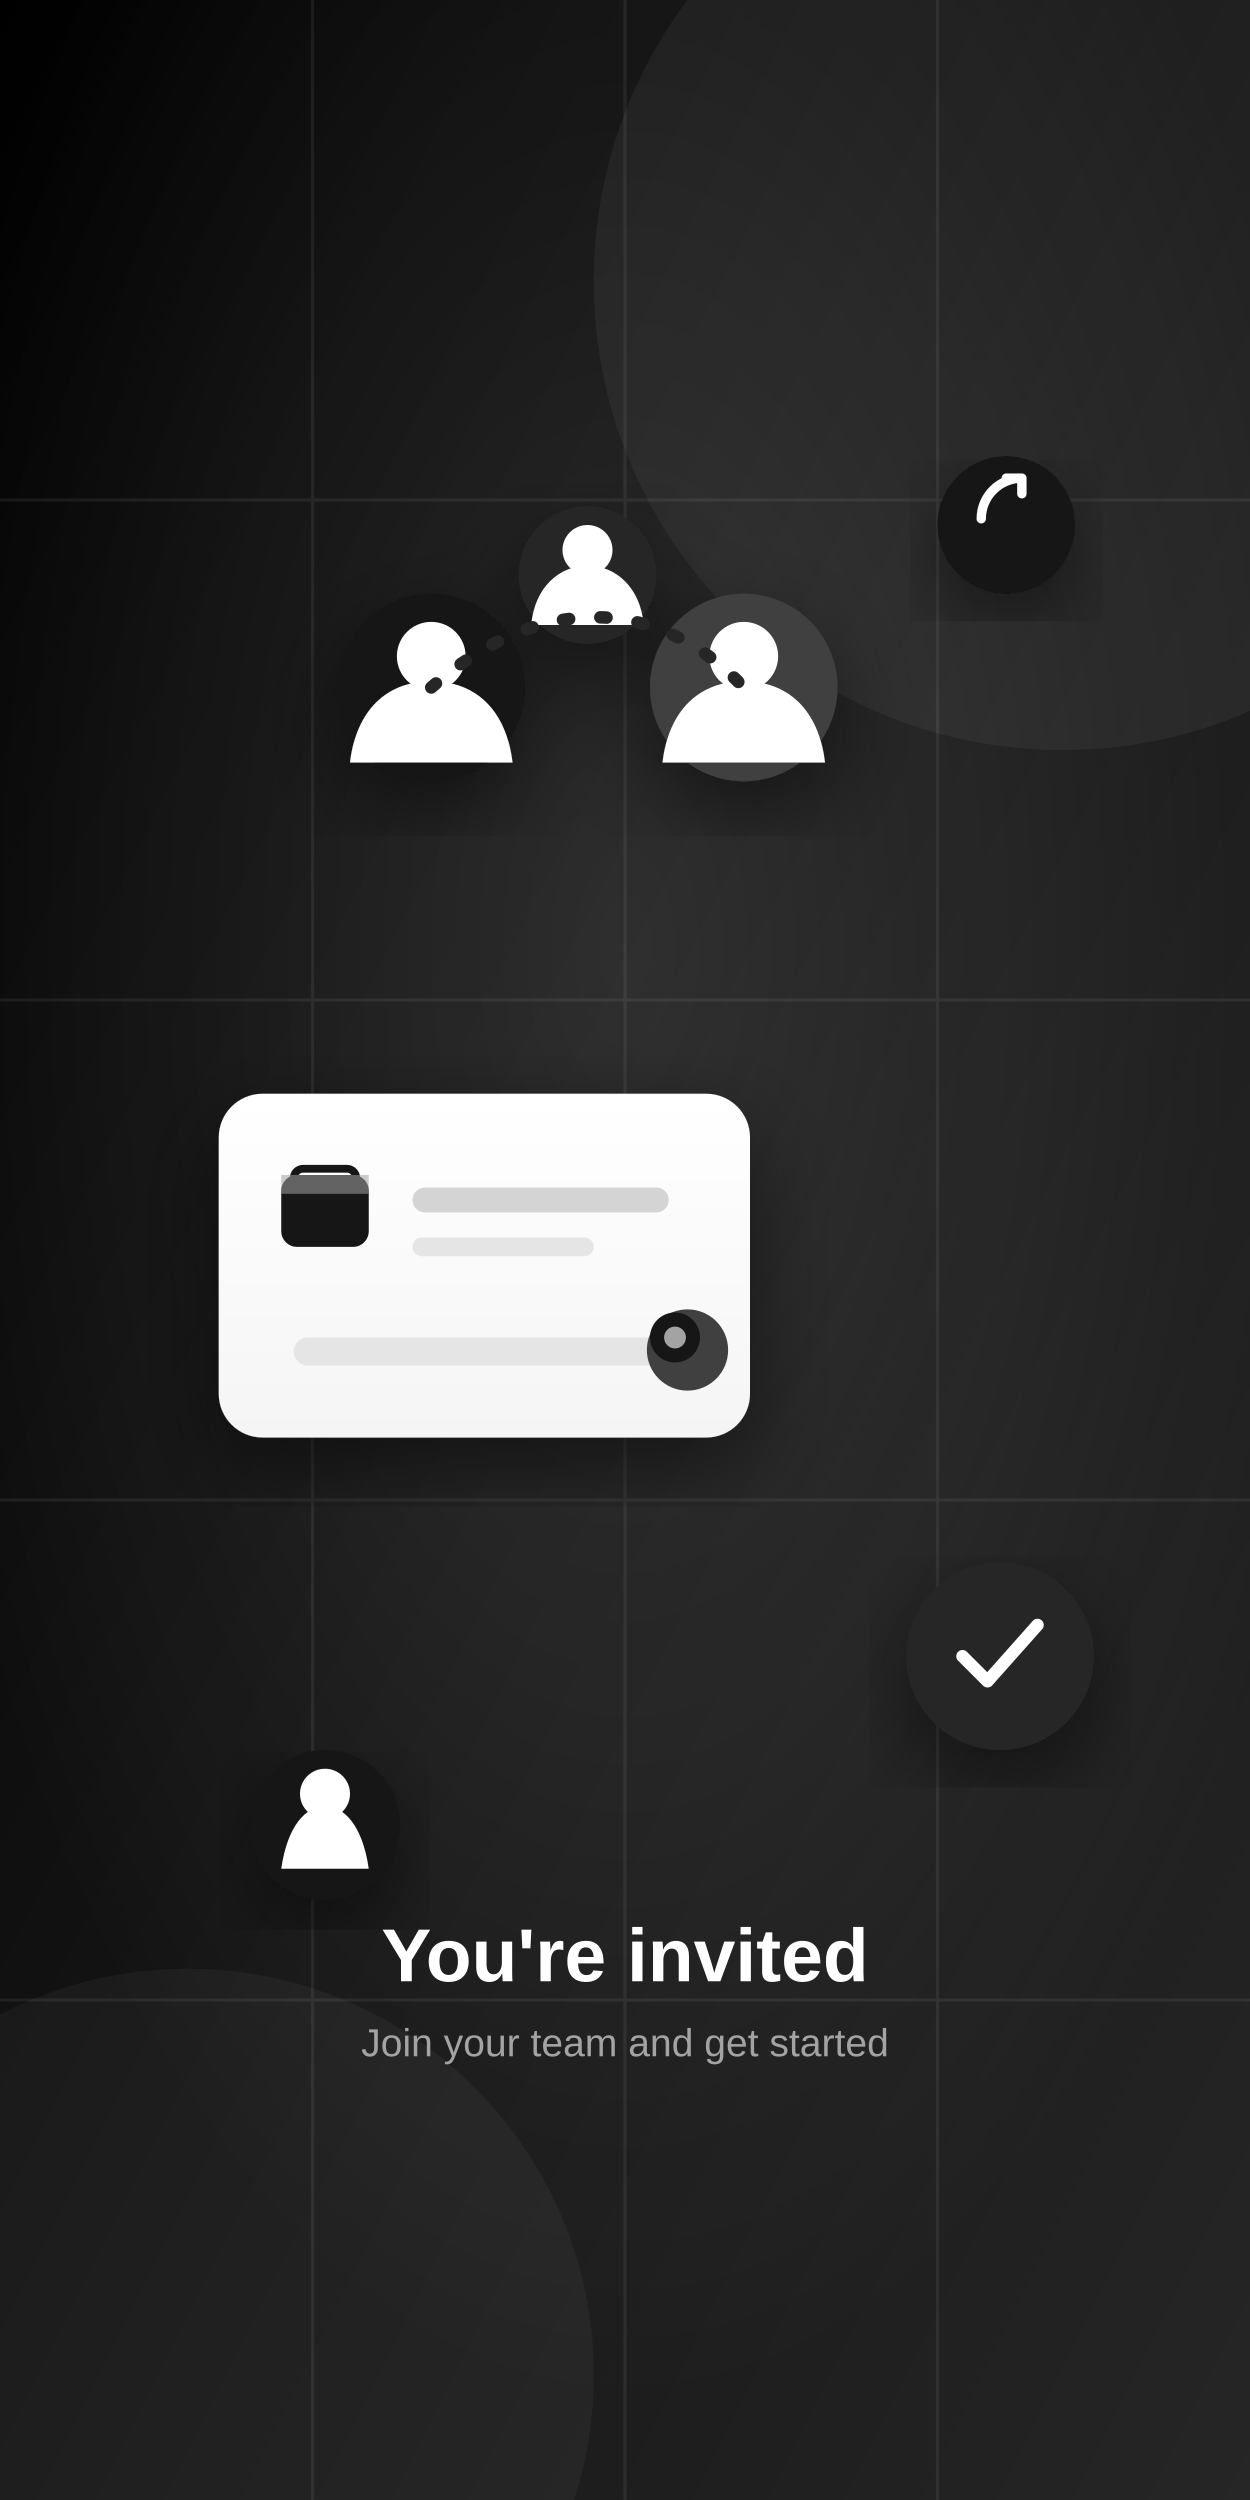
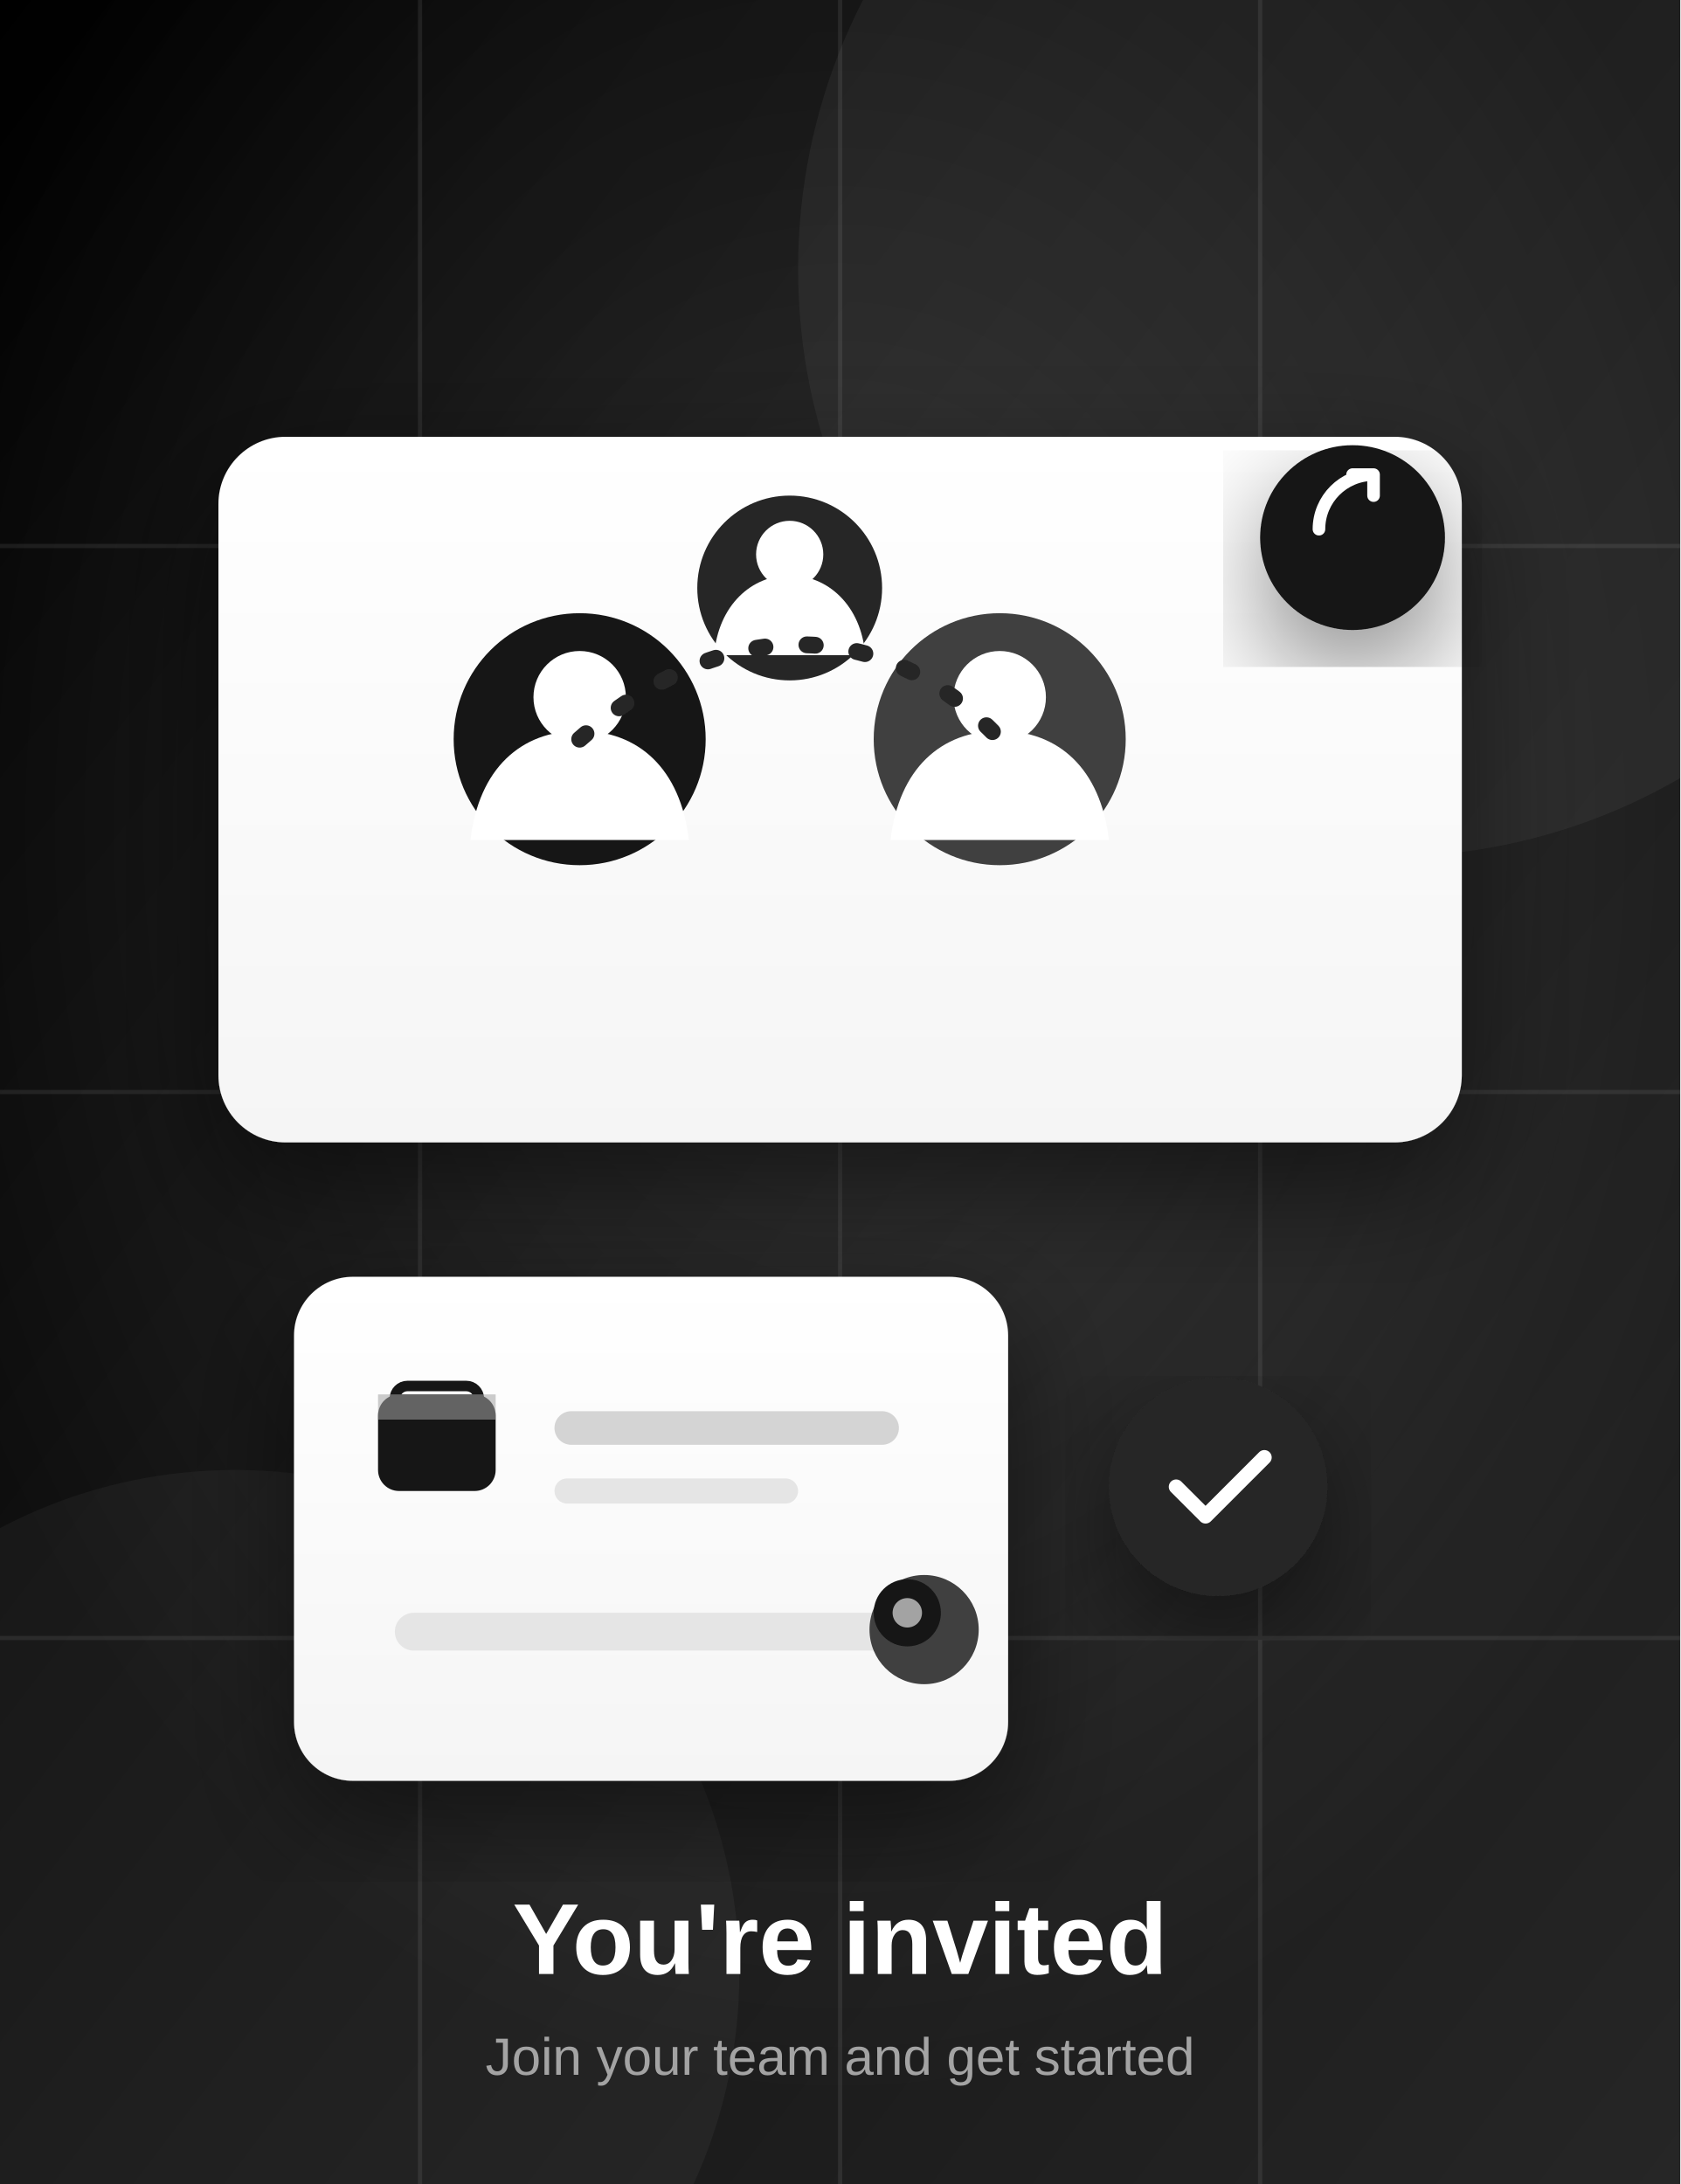
- <svg xmlns="http://www.w3.org/2000/svg" viewBox="0 0 400 800" preserveAspectRatio="xMidYMid slice">
+ <svg xmlns="http://www.w3.org/2000/svg" viewBox="0 0 400 520" preserveAspectRatio="xMidYMid slice">
  <defs>
    <linearGradient id="bg" x1="0" y1="0" x2="1" y2="1">
      <stop offset="0" stop-color="#000000" />
      <stop offset="0.55" stop-color="#171717" />
      <stop offset="1" stop-color="#262626" />
    </linearGradient>
    <linearGradient id="card" x1="0" y1="0" x2="0" y2="1">
      <stop offset="0" stop-color="#ffffff" />
      <stop offset="1" stop-color="#f5f5f5" />
    </linearGradient>
    <filter id="shadow" x="-20%" y="-20%" width="140%" height="140%">
      <feDropShadow dx="0" dy="10" stdDeviation="14" flood-color="#000000" flood-opacity="0.5" />
    </filter>
    <radialGradient id="glow" cx="50%" cy="38%" r="58%">
-       <stop offset="0" stop-color="#ffffff" stop-opacity="0.12" />
+       <stop offset="0" stop-color="#ffffff" stop-opacity="0.13" />
      <stop offset="1" stop-color="#ffffff" stop-opacity="0" />
    </radialGradient>
  </defs>
-   <rect width="400" height="800" fill="url(#bg)" />
-   <rect width="400" height="800" fill="url(#glow)" />
-   <circle cx="340" cy="90" r="150" fill="#ffffff" opacity="0.05" />
-   <circle cx="60" cy="760" r="130" fill="#ffffff" opacity="0.04" />
-   <g opacity="0.07" stroke="#ffffff" stroke-width="1">
-     <line x1="0" y1="160" x2="400" y2="160" />
-     <line x1="0" y1="320" x2="400" y2="320" />
-     <line x1="0" y1="480" x2="400" y2="480" />
-     <line x1="0" y1="640" x2="400" y2="640" />
-     <line x1="100" y1="0" x2="100" y2="800" />
-     <line x1="200" y1="0" x2="200" y2="800" />
-     <line x1="300" y1="0" x2="300" y2="800" />
+   <rect width="400" height="520" fill="url(#bg)" />
+   <rect width="400" height="520" fill="url(#glow)" />
+   <circle cx="330" cy="64" r="140" fill="#ffffff" opacity="0.05" />
+   <circle cx="56" cy="470" r="120" fill="#ffffff" opacity="0.04" />
+   <g opacity="0.08" stroke="#ffffff" stroke-width="1">
+     <line x1="0" y1="130" x2="400" y2="130" />
+     <line x1="0" y1="260" x2="400" y2="260" />
+     <line x1="0" y1="390" x2="400" y2="390" />
+     <line x1="100" y1="0" x2="100" y2="520" />
+     <line x1="200" y1="0" x2="200" y2="520" />
+     <line x1="300" y1="0" x2="300" y2="520" />
  </g>
  <g filter="url(#shadow)">
-     <circle cx="138" cy="220" r="30" fill="#171717" />
-     <circle cx="138" cy="210" r="11" fill="#ffffff" />
-     <path d="M112 244c2-17 12-26 26-26s24 9 26 26" fill="#ffffff" />
-     <circle cx="238" cy="220" r="30" fill="#404040" />
-     <circle cx="238" cy="210" r="11" fill="#ffffff" />
-     <path d="M212 244c2-17 12-26 26-26s24 9 26 26" fill="#ffffff" />
-     <circle cx="188" cy="184" r="22" fill="#262626" />
-     <circle cx="188" cy="176" r="8" fill="#ffffff" />
-     <path d="M170 200c1-12 9-19 18-19s17 7 18 19" fill="#ffffff" />
-     <path d="M138 220c34-30 72-30 100 0" stroke="#262626" stroke-width="4" stroke-dasharray="2 10" fill="none" stroke-linecap="round" />
+     <rect x="52" y="104" width="296" height="168" rx="16" fill="url(#card)" />
+     <circle cx="138" cy="176" r="30" fill="#171717" />
+     <circle cx="138" cy="166" r="11" fill="#ffffff" />
+     <path d="M112 200c2-17 12-26 26-26s24 9 26 26" fill="#ffffff" />
+     <circle cx="238" cy="176" r="30" fill="#404040" />
+     <circle cx="238" cy="166" r="11" fill="#ffffff" />
+     <path d="M212 200c2-17 12-26 26-26s24 9 26 26" fill="#ffffff" />
+     <circle cx="188" cy="140" r="22" fill="#262626" />
+     <circle cx="188" cy="132" r="8" fill="#ffffff" />
+     <path d="M170 156c1-12 9-19 18-19s17 7 18 19" fill="#ffffff" />
+     <path d="M138 176c34-30 72-30 100 0" stroke="#262626" stroke-width="4" stroke-dasharray="2 10" fill="none" stroke-linecap="round" />
  </g>
  <g filter="url(#shadow)">
-     <circle cx="322" cy="168" r="22" fill="#171717" />
-     <path d="M314 166a13 13 0 0113-13m0 0v5m0-5h-5" stroke="#ffffff" stroke-width="3" fill="none" stroke-linecap="round" stroke-linejoin="round" />
+     <circle cx="322" cy="128" r="22" fill="#171717" />
+     <path d="M314 126a13 13 0 0113-13m0 0v5m0-5h-5" stroke="#ffffff" stroke-width="3" fill="none" stroke-linecap="round" stroke-linejoin="round" />
  </g>
  <g filter="url(#shadow)">
-     <rect x="70" y="350" width="170" height="110" rx="14" fill="url(#card)" />
-     <rect x="94" y="374" width="20" height="15" rx="3" fill="#ffffff" stroke="#171717" stroke-width="2.5" />
-     <rect x="90" y="376" width="28" height="23" rx="5" fill="#171717" />
-     <rect x="90" y="376" width="28" height="6" fill="#a3a3a3" opacity="0.55" />
-     <rect x="132" y="380" width="82" height="8" rx="4" fill="#d4d4d4" />
-     <rect x="132" y="396" width="58" height="6" rx="3" fill="#e5e5e5" />
-     <rect x="94" y="428" width="122" height="9" rx="4.5" fill="#e5e5e5" />
-     <circle cx="220" cy="432" r="13" fill="#404040" />
-     <circle cx="216" cy="428" r="8" fill="#171717" />
-     <circle cx="216" cy="428" r="3.5" fill="#a3a3a3" />
+     <rect x="70" y="304" width="170" height="120" rx="14" fill="url(#card)" />
+     <rect x="94" y="330" width="20" height="15" rx="3" fill="#ffffff" stroke="#171717" stroke-width="2.5" />
+     <rect x="90" y="332" width="28" height="23" rx="5" fill="#171717" />
+     <rect x="90" y="332" width="28" height="6" fill="#a3a3a3" opacity="0.55" />
+     <rect x="132" y="336" width="82" height="8" rx="4" fill="#d4d4d4" />
+     <rect x="132" y="352" width="58" height="6" rx="3" fill="#e5e5e5" />
+     <rect x="94" y="384" width="122" height="9" rx="4.5" fill="#e5e5e5" />
+     <circle cx="220" cy="388" r="13" fill="#404040" />
+     <circle cx="216" cy="384" r="8" fill="#171717" />
+     <circle cx="216" cy="384" r="3.5" fill="#a3a3a3" />
  </g>
  <g filter="url(#shadow)">
-     <circle cx="320" cy="530" r="30" fill="#262626" />
-     <path d="M308 530l8 8 16-18" stroke="#ffffff" stroke-width="4" fill="none" stroke-linecap="round" stroke-linejoin="round" />
+     <circle cx="290" cy="354" r="26" fill="#262626" />
+     <path d="M280 354l7 7 14-14" stroke="#ffffff" stroke-width="3.5" fill="none" stroke-linecap="round" stroke-linejoin="round" />
  </g>
-   <g filter="url(#shadow)">
-     <circle cx="104" cy="584" r="24" fill="#171717" />
-     <circle cx="104" cy="574" r="8" fill="#ffffff" />
-     <path d="M90 598c2-14 8-20 14-20s12 6 14 20" fill="#ffffff" />
-   </g>
-   <text x="200" y="634" text-anchor="middle" font-family="Arial, sans-serif" font-size="24" font-weight="700" fill="#ffffff">You're invited</text>
-   <text x="200" y="658" text-anchor="middle" font-family="Arial, sans-serif" font-size="12.5" fill="#a3a3a3">Join your team and get started</text>
+   <text x="200" y="470" text-anchor="middle" font-family="Arial, sans-serif" font-size="24" font-weight="700" fill="#ffffff">You're invited</text>
+   <text x="200" y="494" text-anchor="middle" font-family="Arial, sans-serif" font-size="12.5" fill="#a3a3a3">Join your team and get started</text>
</svg>
